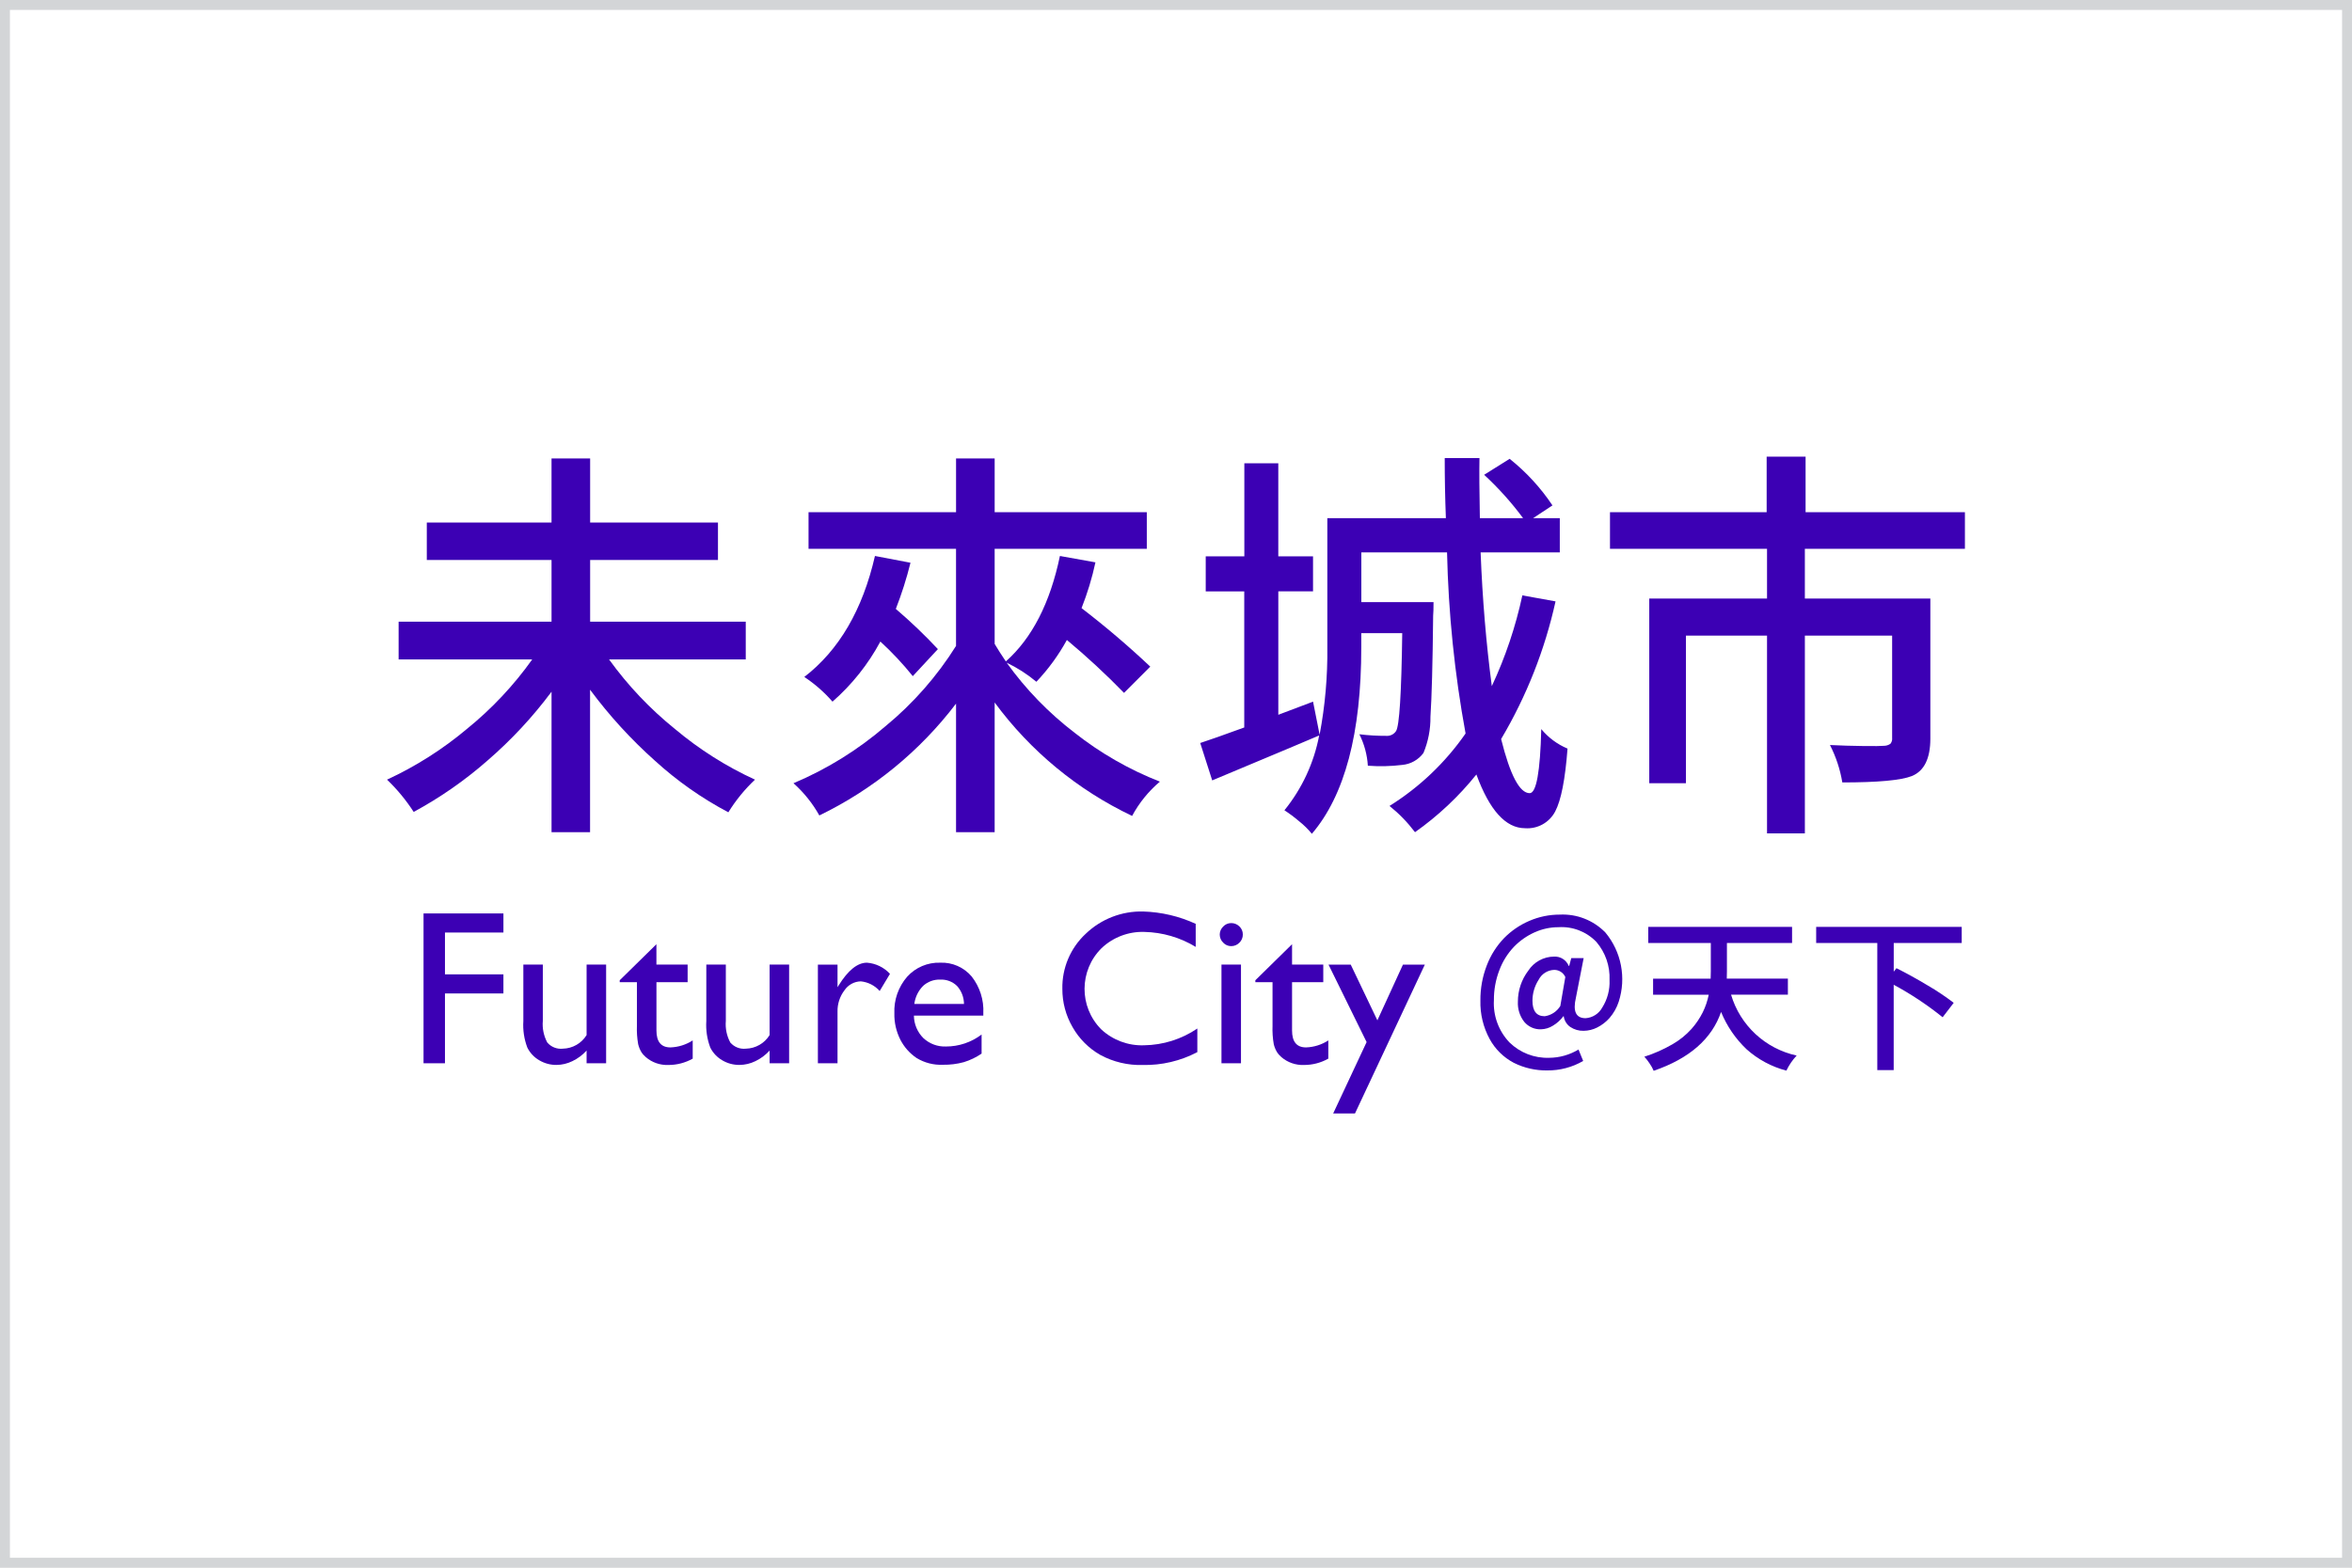
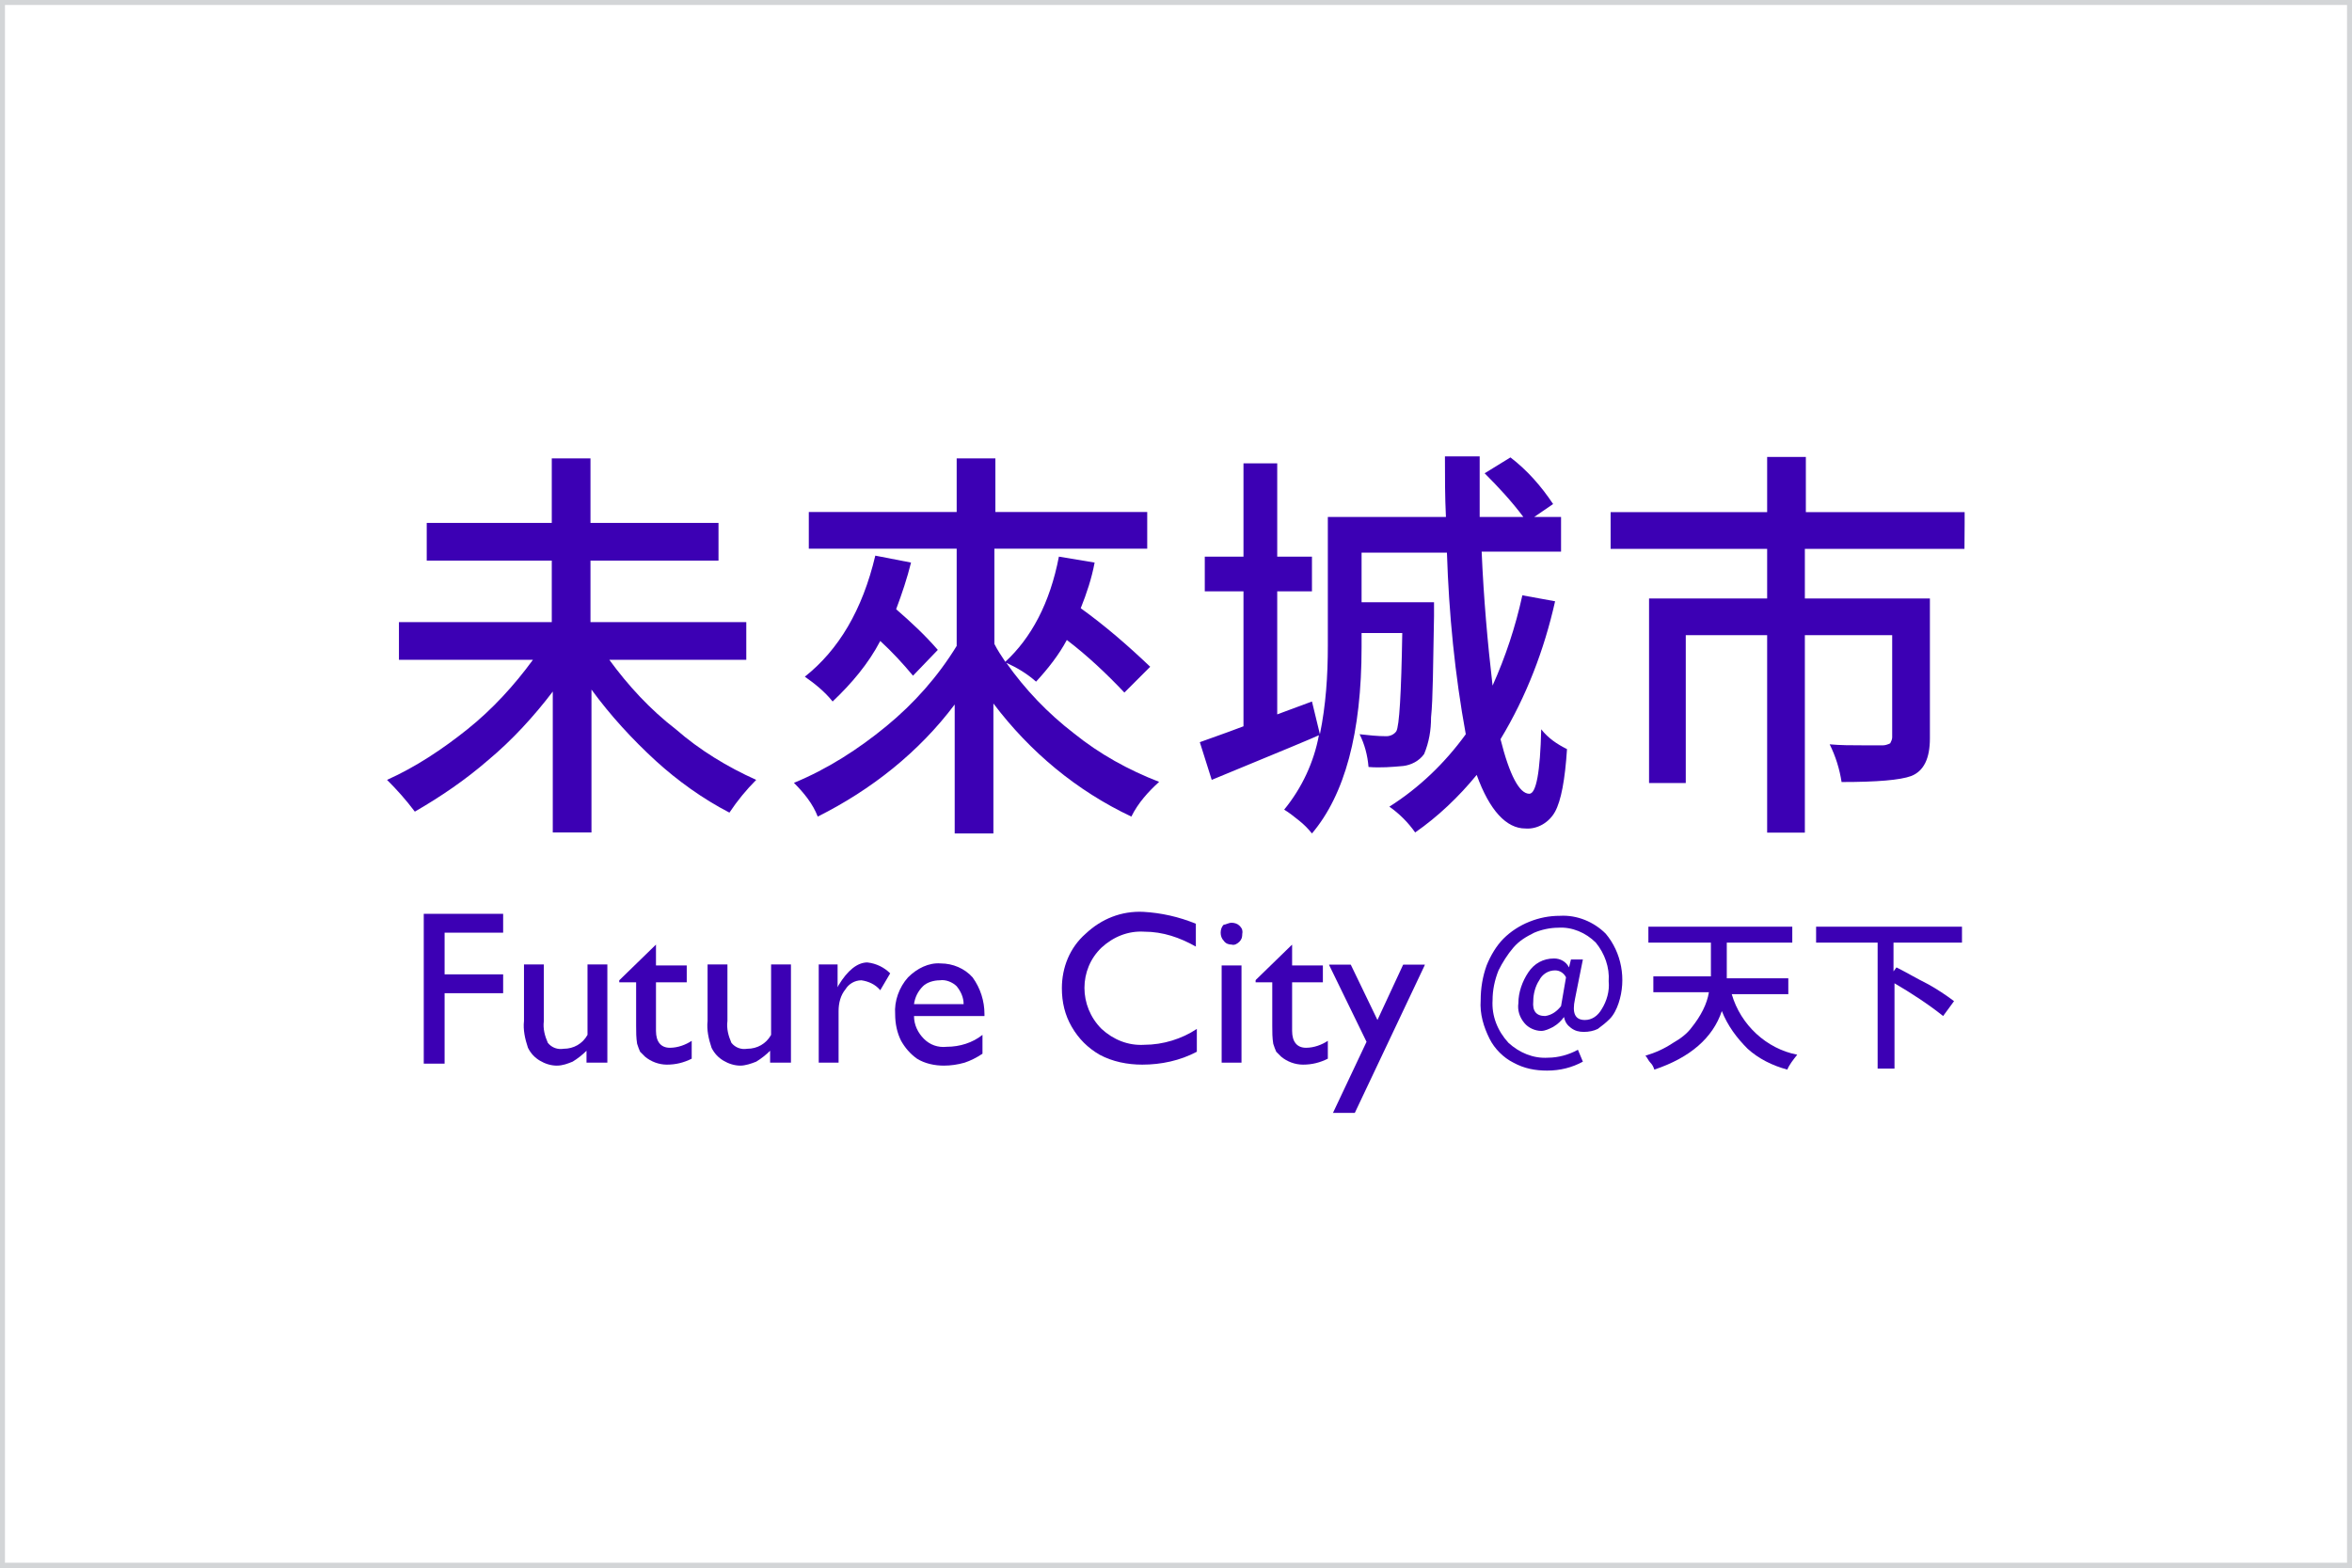
- <svg xmlns="http://www.w3.org/2000/svg" xmlns:xlink="http://www.w3.org/1999/xlink" width="237px" height="158px" viewBox="0 0 237 158" version="1.1">
-   <defs>
-     <polygon id="path-1" points="0.451 0.189 36.248 0.189 36.248 38.177 0.451 38.177" />
-     <polygon id="path-3" points="0 67.232 159.015 67.232 159.015 1.006 0 1.006" />
-   </defs>
-   <g id="4-1-4" stroke="none" stroke-width="1" fill="none" fill-rule="evenodd">
-     <rect id="Rectangle-Copy-2" stroke="#D3D5D7" fill="#FFFFFF" x="0.5" y="0.5" width="236" height="157" />
+ <svg xmlns="http://www.w3.org/2000/svg" version="1.1" id="圖層_1" x="0px" y="0px" viewBox="0 0 237 158" style="enable-background:new 0 0 237 158;" xml:space="preserve">
+   <style type="text/css">
+ 	.st0{fill-rule:evenodd;clip-rule:evenodd;fill:#FFFFFF;stroke:#D3D5D7;}
+ 	.st1{fill-rule:evenodd;clip-rule:evenodd;fill:#3C00B4;}
+ 	.st2{filter:url(#Adobe_OpacityMaskFilter);}
+ 	.st3{fill-rule:evenodd;clip-rule:evenodd;fill:#FFFFFF;}
+ 	.st4{mask:url(#mask-2_1_);fill-rule:evenodd;clip-rule:evenodd;fill:#3C00B4;}
+ 	.st5{filter:url(#Adobe_OpacityMaskFilter_1_);}
+ 	.st6{mask:url(#mask-4_1_);fill-rule:evenodd;clip-rule:evenodd;fill:#3C00B4;}
+ 	.st7{filter:url(#Adobe_OpacityMaskFilter_2_);}
+ 	.st8{mask:url(#mask-4_2_);fill-rule:evenodd;clip-rule:evenodd;fill:#3C00B4;}
+ 	.st9{filter:url(#Adobe_OpacityMaskFilter_3_);}
+ 	.st10{mask:url(#mask-4_3_);fill-rule:evenodd;clip-rule:evenodd;fill:#3C00B4;}
+ </style>
+   <g id="_x34_-1-4">
+     <polygon id="Fill-1_1_" class="st0" points="0,158 237,158 237,0 0,0  " />
    <g id="Group-34" transform="translate(39, 45)">
-       <path d="M36.146,21.463 L22.373,21.463 C24.267,24.09 26.505,26.451 29.027,28.483 C31.47,30.534 34.177,32.247 37.077,33.577 C36.042,34.552 35.14,35.659 34.392,36.868 C31.718,35.456 29.234,33.71 26.999,31.673 C24.58,29.516 22.388,27.117 20.458,24.512 L20.458,38.873 L16.576,38.873 L16.576,24.715 C14.682,27.258 12.516,29.586 10.116,31.658 C7.841,33.656 5.349,35.39 2.685,36.83 C1.919,35.645 1.019,34.553 0,33.577 C2.898,32.237 5.605,30.517 8.051,28.463 C10.55,26.439 12.763,24.085 14.627,21.463 L1.167,21.463 L1.167,17.654 L16.576,17.654 L16.576,11.436 L4.007,11.436 L4.007,7.665 L16.575,7.665 L16.575,1.208 L20.465,1.208 L20.465,7.665 L33.346,7.665 L33.346,11.436 L20.465,11.436 L20.465,17.654 L36.146,17.654 L36.146,21.463 Z" id="Fill-1" fill="#3C00B4" />
-       <path d="M49.165,11.034 L52.745,11.716 C52.354,13.298 51.861,14.853 51.267,16.369 C52.754,17.639 54.171,18.992 55.507,20.421 L52.978,23.145 C51.978,21.902 50.886,20.737 49.711,19.658 C48.479,21.951 46.846,24.003 44.887,25.716 C44.058,24.762 43.102,23.925 42.046,23.228 C45.546,20.527 47.919,16.463 49.165,11.034 M76.907,22.186 L74.263,24.833 C72.438,22.957 70.516,21.177 68.505,19.5 C67.666,21.03 66.633,22.446 65.431,23.712 C64.516,22.948 63.51,22.302 62.435,21.787 C64.355,24.465 66.662,26.844 69.277,28.847 C71.885,30.905 74.784,32.567 77.877,33.778 C76.735,34.744 75.786,35.916 75.078,37.233 C69.589,34.622 64.83,30.696 61.227,25.801 L61.227,38.873 L57.336,38.873 L57.336,25.916 C53.694,30.704 48.975,34.565 43.561,37.186 C42.879,35.966 41.999,34.869 40.956,33.938 C44.321,32.519 47.445,30.584 50.214,28.202 C53.009,25.903 55.414,23.167 57.335,20.099 L57.335,10.312 L42.473,10.312 L42.473,6.621 L57.337,6.621 L57.337,1.208 L61.228,1.208 L61.228,6.621 L76.558,6.621 L76.558,10.312 L61.227,10.312 L61.227,19.898 C61.562,20.461 61.938,21.05 62.355,21.663 C65,19.311 66.817,15.768 67.803,11.034 L71.382,11.677 C71.044,13.251 70.575,14.793 69.982,16.29 C72.389,18.136 74.7,20.105 76.907,22.186" id="Fill-3" fill="#3C00B4" />
-       <path d="M114.4,15.006 L117.745,15.61 C116.666,20.496 114.815,25.181 112.261,29.484 C113.168,33.121 114.128,34.94 115.139,34.94 C115.81,34.94 116.2,32.786 116.306,28.481 C117.017,29.341 117.924,30.016 118.952,30.447 C118.719,33.549 118.304,35.662 117.708,36.787 C117.122,37.904 115.93,38.566 114.672,38.472 C112.726,38.472 111.093,36.666 109.769,33.057 C107.99,35.275 105.907,37.232 103.584,38.872 C102.84,37.888 101.977,36.999 101.015,36.227 C104.039,34.338 106.647,31.853 108.679,28.925 C107.572,22.9 106.948,16.797 106.812,10.673 L98.176,10.673 L98.176,15.686 L105.45,15.686 C105.45,16.329 105.437,16.784 105.411,17.05 C105.36,21.917 105.269,25.313 105.139,27.238 C105.156,28.49 104.916,29.733 104.435,30.889 C103.927,31.579 103.148,32.016 102.296,32.092 C101.146,32.234 99.987,32.26 98.832,32.172 C98.764,31.068 98.473,29.992 97.977,29.003 C98.879,29.114 99.789,29.167 100.7,29.163 C101.087,29.191 101.458,29.006 101.673,28.682 C102.008,28.174 102.216,24.885 102.296,18.814 L98.17,18.814 L98.17,20.223 C98.17,28.887 96.509,35.157 93.19,39.035 C92.809,38.567 92.379,38.144 91.906,37.771 C91.437,37.371 90.943,37 90.426,36.664 C92.199,34.479 93.401,31.887 93.927,29.124 C93.512,29.311 89.919,30.821 83.149,33.653 L81.942,29.884 C82.771,29.615 84.25,29.094 86.377,28.319 L86.377,14.604 L82.495,14.604 L82.495,11.069 L86.386,11.069 L86.386,1.689 L89.808,1.689 L89.808,11.069 L93.308,11.069 L93.308,14.599 L89.81,14.599 L89.81,27.039 L93.31,25.716 L93.971,29.046 C94.525,26.123 94.786,23.154 94.749,20.18 L94.749,7.224 L106.695,7.224 C106.617,5.218 106.577,3.199 106.578,1.166 L110.079,1.166 C110.054,2.53 110.066,4.55 110.119,7.224 L114.475,7.224 C113.306,5.647 111.992,4.184 110.551,2.852 L113.12,1.242 C114.791,2.575 116.246,4.159 117.434,5.937 L115.488,7.22 L118.173,7.22 L118.173,10.673 L110.195,10.673 C110.377,15.352 110.753,19.845 111.323,24.151 C112.691,21.228 113.722,18.161 114.4,15.006" id="Fill-5" fill="#3C00B4" />
+       <path id="Fill-1" class="st1" d="M36.1,21.5H22.4c1.9,2.6,4.1,5,6.7,7c2.4,2.1,5.2,3.8,8.1,5.1c-1,1-1.9,2.1-2.7,3.3    c-2.7-1.4-5.2-3.2-7.4-5.2c-2.4-2.2-4.6-4.6-6.5-7.2v14.4h-3.9V24.7c-1.9,2.5-4.1,4.9-6.5,6.9c-2.3,2-4.8,3.7-7.4,5.2    C1.9,35.6,1,34.6,0,33.6c2.9-1.3,5.6-3.1,8.1-5.1c2.5-2,4.7-4.4,6.6-7H1.2v-3.8h15.4v-6.2H4V7.7h12.6V1.2h3.9v6.5h12.9v3.8H20.5    v6.2h15.7V21.5z" />
+       <path id="Fill-3" class="st1" d="M49.2,11l3.6,0.7c-0.4,1.6-0.9,3.1-1.5,4.7c1.5,1.3,2.9,2.6,4.2,4.1L53,23.1    c-1-1.2-2.1-2.4-3.3-3.5c-1.2,2.3-2.9,4.3-4.8,6.1c-0.8-1-1.8-1.8-2.8-2.5C45.5,20.5,47.9,16.5,49.2,11 M76.9,22.2l-2.6,2.6    c-1.8-1.9-3.7-3.7-5.8-5.3c-0.8,1.5-1.9,2.9-3.1,4.2c-0.9-0.8-1.9-1.4-3-1.9c1.9,2.7,4.2,5.1,6.8,7.1c2.6,2.1,5.5,3.7,8.6,4.9    c-1.1,1-2.1,2.1-2.8,3.5c-5.5-2.6-10.2-6.5-13.9-11.4v13.1h-3.9v-13c-3.6,4.8-8.4,8.6-13.8,11.3C42.9,36,42,34.9,41,33.9    c3.4-1.4,6.5-3.4,9.3-5.7c2.8-2.3,5.2-5,7.1-8.1v-9.8H42.5V6.6h14.9V1.2h3.9v5.4h15.3v3.7H61.2v9.6c0.3,0.6,0.7,1.2,1.1,1.8    c2.6-2.4,4.5-5.9,5.4-10.6l3.6,0.6c-0.3,1.6-0.8,3.1-1.4,4.6C72.4,18.1,74.7,20.1,76.9,22.2" />
+       <path id="Fill-5" class="st1" d="M114.4,15l3.3,0.6c-1.1,4.9-2.9,9.6-5.5,13.9c0.9,3.6,1.9,5.5,2.9,5.5c0.7,0,1.1-2.2,1.2-6.5    c0.7,0.9,1.6,1.5,2.6,2c-0.2,3.1-0.6,5.2-1.2,6.3c-0.6,1.1-1.8,1.8-3,1.7c-1.9,0-3.6-1.8-4.9-5.4c-1.8,2.2-3.9,4.2-6.2,5.8    c-0.7-1-1.6-1.9-2.6-2.6c3-1.9,5.6-4.4,7.7-7.3c-1.1-6-1.7-12.1-1.9-18.3h-8.6v5h7.3c0,0.6,0,1.1,0,1.4c-0.1,4.9-0.1,8.3-0.3,10.2    c0,1.3-0.2,2.5-0.7,3.7c-0.5,0.7-1.3,1.1-2.1,1.2c-1.1,0.1-2.3,0.2-3.5,0.1C98.8,31.1,98.5,30,98,29c0.9,0.1,1.8,0.2,2.7,0.2    c0.4,0,0.8-0.2,1-0.5c0.3-0.5,0.5-3.8,0.6-9.9h-4.1v1.4c0,8.7-1.7,14.9-5,18.8c-0.4-0.5-0.8-0.9-1.3-1.3c-0.5-0.4-1-0.8-1.5-1.1    c1.8-2.2,3-4.8,3.5-7.5c-0.4,0.2-4,1.7-10.8,4.5l-1.2-3.8c0.8-0.3,2.3-0.8,4.4-1.6V14.6h-3.9v-3.5h3.9V1.7h3.4v9.4h3.5v3.5h-3.5    V27l3.5-1.3L94,29c0.6-2.9,0.8-5.9,0.8-8.9v-13h11.9c-0.1-2-0.1-4-0.1-6.1h3.5c0,1.4,0,3.4,0,6.1h4.4c-1.2-1.6-2.5-3-3.9-4.4    l2.6-1.6c1.7,1.3,3.1,2.9,4.3,4.7l-1.9,1.3h2.7v3.5h-8c0.2,4.7,0.6,9.2,1.1,13.5C112.7,21.2,113.7,18.2,114.4,15" />
      <g id="Group-9" transform="translate(122.7673, 0.817107)">
-         <mask id="mask-2" fill="white">
-           <use xlink:href="#path-1" />
+         <g id="Clip-8">
+ 			</g>
+         <defs>
+           <filter id="Adobe_OpacityMaskFilter" filterUnits="userSpaceOnUse" x="0.5" y="0.2" width="35.8" height="38">
+             <feColorMatrix type="matrix" values="1 0 0 0 0  0 1 0 0 0  0 0 1 0 0  0 0 0 1 0" />
+           </filter>
+         </defs>
+         <mask maskUnits="userSpaceOnUse" x="0.5" y="0.2" width="35.8" height="38" id="mask-2_1_">
+           <g class="st2">
+             <polygon id="path-1_1_" class="st3" points="0.5,0.2 36.2,0.2 36.2,38.2 0.5,38.2      " />
+           </g>
        </mask>
-         <g id="Clip-8" />
-         <path d="M36.248,9.496 L20.1,9.496 L20.1,14.509 L32.745,14.509 L32.745,28.628 C32.745,30.634 32.122,31.891 30.878,32.399 C29.788,32.827 27.454,33.041 23.875,33.041 C23.656,31.726 23.237,30.455 22.63,29.27 C23.72,29.324 24.834,29.358 25.976,29.371 C27.117,29.384 27.804,29.377 28.039,29.351 C28.28,29.355 28.518,29.284 28.719,29.149 C28.857,28.98 28.92,28.762 28.894,28.546 L28.894,18.24 L20.101,18.24 L20.101,38.177 L16.288,38.177 L16.288,18.24 L8.117,18.24 L8.117,33.122 L4.421,33.122 L4.421,14.509 L16.288,14.509 L16.288,9.496 L0.451,9.496 L0.451,5.804 L16.25,5.804 L16.25,0.189 L20.173,0.189 L20.173,5.804 L36.244,5.804 L36.244,9.496 L36.248,9.496 Z" id="Fill-7" fill="#3C00B4" mask="url(#mask-2)" />
+         <path id="Fill-7" class="st4" d="M36.2,9.5H20.1v5h12.6v14.1c0,2-0.6,3.3-1.9,3.8c-1.1,0.4-3.4,0.6-7,0.6     c-0.2-1.3-0.6-2.6-1.2-3.8c1.1,0.1,2.2,0.1,3.3,0.1c1.1,0,1.8,0,2.1,0c0.2,0,0.5-0.1,0.7-0.2c0.1-0.2,0.2-0.4,0.2-0.6V18.2h-8.8     v19.9h-3.8V18.2H8.1v14.9H4.4V14.5h11.9v-5H0.5V5.8h15.8V0.2h3.9v5.6h16.1L36.2,9.5L36.2,9.5z" />
      </g>
-       <path d="M116.654,57.421 C117.306,57.327 117.883,56.948 118.226,56.386 L118.73,53.467 C118.53,53.034 118.1,52.753 117.622,52.749 C116.954,52.767 116.347,53.147 116.043,53.743 C115.636,54.373 115.42,55.107 115.419,55.856 C115.42,56.899 115.833,57.42 116.654,57.421 M116.914,62.883 C115.742,62.901 114.583,62.639 113.534,62.114 C112.506,61.572 111.66,60.739 111.104,59.717 C110.458,58.527 110.136,57.188 110.173,55.833 C110.162,54.621 110.382,53.42 110.82,52.291 C111.211,51.267 111.803,50.332 112.563,49.543 C113.292,48.803 114.159,48.212 115.115,47.805 C116.082,47.389 117.125,47.176 118.178,47.179 C119.896,47.095 121.566,47.753 122.767,48.983 C124.38,50.924 124.887,53.556 124.111,55.958 C123.916,56.56 123.601,57.116 123.188,57.595 C122.837,57.992 122.415,58.318 121.942,58.556 C121.519,58.771 121.052,58.886 120.578,58.89 C120.101,58.905 119.631,58.77 119.234,58.506 C118.869,58.254 118.628,57.86 118.57,57.42 L118.537,57.42 C118.253,57.803 117.894,58.127 117.484,58.372 C117.121,58.602 116.7,58.729 116.268,58.739 C115.624,58.76 115.004,58.483 114.591,57.988 C114.139,57.408 113.911,56.684 113.951,55.95 C113.949,54.823 114.316,53.728 114.997,52.83 C115.57,51.95 116.547,51.417 117.597,51.41 C118.238,51.377 118.829,51.753 119.072,52.346 L119.12,52.346 L119.331,51.561 L120.578,51.561 L119.798,55.547 C119.475,56.928 119.798,57.618 120.771,57.619 C121.476,57.573 122.109,57.169 122.449,56.551 C122.971,55.723 123.229,54.755 123.185,53.777 C123.247,52.371 122.772,50.995 121.856,49.927 C120.862,48.896 119.463,48.354 118.032,48.448 C117.199,48.448 116.376,48.628 115.618,48.973 C114.839,49.325 114.136,49.82 113.543,50.435 C112.906,51.11 112.41,51.905 112.085,52.774 C111.713,53.738 111.526,54.764 111.534,55.798 C111.444,57.377 112.014,58.921 113.107,60.066 C114.169,61.102 115.609,61.66 117.093,61.611 C118.139,61.606 119.163,61.317 120.059,60.776 L120.529,61.929 C119.431,62.565 118.183,62.895 116.914,62.883" id="Fill-10" fill="#3C00B4" />
-       <path d="M141.151,55.245 L135.429,55.245 C136.347,58.346 138.881,60.698 142.041,61.384 C141.621,61.834 141.27,62.348 141.004,62.904 C139.519,62.515 138.148,61.779 137.002,60.758 C135.885,59.699 135.006,58.415 134.424,56.99 C133.495,59.707 131.232,61.684 127.633,62.921 C127.523,62.66 127.385,62.41 127.22,62.178 C127.064,61.938 126.887,61.712 126.694,61.501 C127.679,61.187 128.628,60.767 129.522,60.249 C130.244,59.837 130.895,59.313 131.45,58.695 C131.896,58.192 132.274,57.632 132.576,57.032 C132.854,56.468 133.056,55.87 133.181,55.253 L127.574,55.253 L127.574,53.633 L133.374,53.633 C133.386,53.466 133.391,53.216 133.391,52.882 L133.391,50.038 L127.087,50.038 L127.087,48.418 L141.578,48.418 L141.578,50.038 L135.014,50.038 L135.014,52.895 C135.014,53.231 135.009,53.475 134.999,53.629 L141.157,53.629 L141.157,55.245 L141.151,55.245 Z" id="Fill-12" fill="#3C00B4" />
-       <path d="M158.678,50.037 L151.823,50.037 L151.823,52.931 L152.098,52.58 C153.081,53.07 154.134,53.651 155.258,54.325 C156.163,54.851 157.034,55.435 157.866,56.071 L156.75,57.524 C155.21,56.284 153.559,55.187 151.819,54.249 L151.819,62.853 L150.166,62.853 L150.166,50.037 L144.007,50.037 L144.007,48.417 L158.673,48.417 L158.673,50.037 L158.678,50.037 Z" id="Fill-14" fill="#3C00B4" />
-       <polygon id="Fill-16" fill="#3C00B4" points="3.678 47.061 11.728 47.061 11.728 48.985 5.837 48.985 5.837 53.201 11.727 53.201 11.727 55.125 5.837 55.125 5.837 62.162 3.678 62.162" />
-       <path d="M20.109,62.162 L20.109,60.881 C19.705,61.326 19.219,61.69 18.677,61.948 C18.177,62.194 17.628,62.325 17.072,62.33 C16.461,62.334 15.861,62.172 15.337,61.86 C14.821,61.561 14.404,61.117 14.138,60.584 C13.814,59.73 13.676,58.819 13.735,57.908 L13.735,52.216 L15.698,52.216 L15.698,57.885 C15.631,58.642 15.788,59.401 16.147,60.071 C16.537,60.524 17.125,60.757 17.72,60.691 C18.698,60.669 19.598,60.152 20.109,59.319 L20.109,52.216 L22.076,52.216 L22.076,62.162 L20.109,62.162 Z" id="Fill-18" fill="#3C00B4" />
-       <path d="M23.447,53.795 L27.144,50.164 L27.144,52.217 L30.289,52.217 L30.289,53.991 L27.147,53.991 L27.147,58.858 C27.147,59.998 27.619,60.567 28.563,60.563 C29.359,60.535 30.132,60.292 30.801,59.858 L30.801,61.696 C30.045,62.12 29.192,62.341 28.325,62.334 C27.503,62.362 26.701,62.08 26.077,61.545 C25.895,61.392 25.737,61.212 25.612,61.009 C25.471,60.767 25.368,60.504 25.304,60.232 C25.198,59.627 25.156,59.013 25.179,58.4 L25.179,53.992 L23.447,53.992 L23.447,53.795 Z" id="Fill-20" fill="#3C00B4" />
-       <path d="M38.551,62.162 L38.551,60.881 C38.148,61.326 37.661,61.69 37.119,61.948 C36.618,62.195 36.067,62.325 35.509,62.33 C34.899,62.334 34.298,62.172 33.774,61.86 C33.259,61.561 32.841,61.117 32.574,60.584 C32.25,59.73 32.114,58.819 32.172,57.908 L32.172,52.216 L34.139,52.216 L34.139,57.885 C34.073,58.642 34.229,59.401 34.588,60.071 C34.978,60.524 35.566,60.757 36.161,60.691 C37.139,60.669 38.039,60.152 38.55,59.319 L38.55,52.216 L40.517,52.216 L40.517,62.162 L38.551,62.162 Z" id="Fill-22" fill="#3C00B4" />
-       <path d="M45.393,52.218 L45.393,54.499 L45.501,54.326 C46.451,52.792 47.402,52.025 48.354,52.025 C49.244,52.092 50.074,52.493 50.679,53.149 L49.641,54.879 C49.152,54.326 48.473,53.979 47.739,53.906 C47.074,53.921 46.46,54.259 46.09,54.812 C45.621,55.429 45.375,56.187 45.393,56.963 L45.393,62.163 L43.415,62.163 L43.415,52.218 L45.393,52.218 Z" id="Fill-24" fill="#3C00B4" />
-       <path d="M53.132,56.184 L58.137,56.184 C58.132,55.513 57.882,54.867 57.433,54.368 C56.984,53.93 56.372,53.699 55.747,53.73 C55.107,53.705 54.483,53.934 54.012,54.368 C53.528,54.861 53.219,55.499 53.132,56.184 L53.132,56.184 Z M60.084,57.359 L53.09,57.359 C53.098,58.212 53.442,59.027 54.047,59.629 C54.663,60.202 55.481,60.505 56.322,60.472 C57.618,60.473 58.878,60.048 59.911,59.265 L59.911,61.189 C59.358,61.567 58.75,61.859 58.11,62.053 C57.429,62.237 56.724,62.325 56.018,62.313 C55.083,62.355 54.158,62.118 53.359,61.631 C52.671,61.166 52.112,60.536 51.731,59.799 C51.311,58.975 51.1,58.06 51.121,57.135 C51.062,55.786 51.522,54.465 52.407,53.443 C53.257,52.499 54.48,51.981 55.749,52.025 C56.957,51.976 58.121,52.487 58.905,53.409 C59.734,54.461 60.153,55.779 60.084,57.117 L60.084,57.359 Z" id="Fill-26" fill="#3C00B4" />
-       <path d="M81.65,58.66 L81.65,61.038 C79.957,61.928 78.067,62.374 76.157,62.335 C74.662,62.381 73.181,62.031 71.865,61.318 C70.701,60.651 69.738,59.685 69.077,58.519 C68.397,57.347 68.042,56.015 68.049,54.66 C68.008,52.561 68.863,50.544 70.399,49.114 C71.954,47.62 74.043,46.81 76.2,46.866 C78.026,46.921 79.825,47.344 81.486,48.109 L81.486,50.433 C79.922,49.483 78.136,48.963 76.306,48.924 C74.71,48.873 73.159,49.462 71.998,50.562 C69.73,52.808 69.712,56.468 71.958,58.736 C71.962,58.741 71.967,58.745 71.972,58.75 C73.141,59.834 74.692,60.41 76.285,60.35 C78.199,60.323 80.065,59.735 81.65,58.66" id="Fill-28" fill="#3C00B4" />
-       <mask id="mask-4" fill="white">
-         <use xlink:href="#path-3" />
+       <path id="Fill-10" class="st1" d="M116.7,57.4c0.7-0.1,1.2-0.5,1.6-1l0.5-2.9c-0.2-0.4-0.6-0.7-1.1-0.7c-0.7,0-1.3,0.4-1.6,1    c-0.4,0.6-0.6,1.4-0.6,2.1C115.4,56.9,115.8,57.4,116.7,57.4 M116.9,62.9c-1.2,0-2.3-0.2-3.4-0.8c-1-0.5-1.9-1.4-2.4-2.4    c-0.6-1.2-1-2.5-0.9-3.9c0-1.2,0.2-2.4,0.6-3.5c0.4-1,1-2,1.7-2.7c0.7-0.7,1.6-1.3,2.6-1.7c1-0.4,2-0.6,3.1-0.6    c1.7-0.1,3.4,0.6,4.6,1.8c1.6,1.9,2.1,4.6,1.3,7c-0.2,0.6-0.5,1.2-0.9,1.6c-0.4,0.4-0.8,0.7-1.2,1c-0.4,0.2-0.9,0.3-1.4,0.3    c-0.5,0-0.9-0.1-1.3-0.4c-0.4-0.3-0.6-0.6-0.7-1.1h0c-0.3,0.4-0.6,0.7-1.1,1c-0.4,0.2-0.8,0.4-1.2,0.4c-0.6,0-1.3-0.3-1.7-0.8    c-0.5-0.6-0.7-1.3-0.6-2c0-1.1,0.4-2.2,1-3.1c0.6-0.9,1.5-1.4,2.6-1.4c0.6,0,1.2,0.3,1.5,0.9h0l0.2-0.8h1.2l-0.8,4    c-0.3,1.4,0,2.1,1,2.1c0.7,0,1.3-0.4,1.7-1.1c0.5-0.8,0.8-1.8,0.7-2.8c0.1-1.4-0.4-2.8-1.3-3.9c-1-1-2.4-1.6-3.8-1.5    c-0.8,0-1.7,0.2-2.4,0.5c-0.8,0.4-1.5,0.8-2.1,1.5c-0.6,0.7-1.1,1.5-1.5,2.3c-0.4,1-0.6,2-0.6,3c-0.1,1.6,0.5,3.1,1.6,4.3    c1.1,1,2.5,1.6,4,1.5c1,0,2.1-0.3,3-0.8l0.5,1.2C119.4,62.6,118.2,62.9,116.9,62.9" />
+       <path id="Fill-12" class="st1" d="M141.2,55.2h-5.7c0.9,3.1,3.5,5.5,6.6,6.1c-0.4,0.5-0.8,1-1,1.5c-1.5-0.4-2.9-1.1-4-2.1    c-1.1-1.1-2-2.3-2.6-3.8c-0.9,2.7-3.2,4.7-6.8,5.9c-0.1-0.3-0.2-0.5-0.4-0.7c-0.2-0.2-0.3-0.5-0.5-0.7c1-0.3,1.9-0.7,2.8-1.3    c0.7-0.4,1.4-0.9,1.9-1.6c0.4-0.5,0.8-1.1,1.1-1.7c0.3-0.6,0.5-1.2,0.6-1.8h-5.6v-1.6h5.8c0-0.2,0-0.4,0-0.8V50h-6.3v-1.6h14.5V50    H135v2.9c0,0.3,0,0.6,0,0.7h6.2L141.2,55.2L141.2,55.2z" />
+       <path id="Fill-14" class="st1" d="M158.7,50h-6.9v2.9l0.3-0.4c1,0.5,2,1.1,3.2,1.7c0.9,0.5,1.8,1.1,2.6,1.7l-1.1,1.5    c-1.5-1.2-3.2-2.3-4.9-3.3v8.6h-1.7V50H144v-1.6h14.7L158.7,50L158.7,50z" />
+       <polygon id="Fill-16" class="st1" points="3.7,47.1 11.7,47.1 11.7,49 5.8,49 5.8,53.2 11.7,53.2 11.7,55.1 5.8,55.1 5.8,62.2     3.7,62.2   " />
+       <path id="Fill-18" class="st1" d="M20.1,62.2v-1.3c-0.4,0.4-0.9,0.8-1.4,1.1c-0.5,0.2-1,0.4-1.6,0.4c-0.6,0-1.2-0.2-1.7-0.5    c-0.5-0.3-0.9-0.7-1.2-1.3c-0.3-0.9-0.5-1.8-0.4-2.7v-5.7h2v5.7c-0.1,0.8,0.1,1.5,0.4,2.2c0.4,0.5,1,0.7,1.6,0.6    c1,0,1.9-0.5,2.4-1.4v-7.1h2v9.9H20.1z" />
+       <path id="Fill-20" class="st1" d="M23.4,53.8l3.7-3.6v2.1h3.1V54h-3.1v4.9c0,1.1,0.5,1.7,1.4,1.7c0.8,0,1.6-0.3,2.2-0.7v1.8    c-0.8,0.4-1.6,0.6-2.5,0.6c-0.8,0-1.6-0.3-2.2-0.8c-0.2-0.2-0.3-0.3-0.5-0.5c-0.1-0.2-0.2-0.5-0.3-0.8c-0.1-0.6-0.1-1.2-0.1-1.8    V54h-1.7V53.8z" />
+       <path id="Fill-22" class="st1" d="M38.6,62.2v-1.3c-0.4,0.4-0.9,0.8-1.4,1.1c-0.5,0.2-1.1,0.4-1.6,0.4c-0.6,0-1.2-0.2-1.7-0.5    c-0.5-0.3-0.9-0.7-1.2-1.3c-0.3-0.9-0.5-1.8-0.4-2.7v-5.7h2v5.7c-0.1,0.8,0.1,1.5,0.4,2.2c0.4,0.5,1,0.7,1.6,0.6    c1,0,1.9-0.5,2.4-1.4v-7.1h2v9.9H38.6z" />
+       <path id="Fill-24" class="st1" d="M45.4,52.2v2.3l0.1-0.2c0.9-1.5,1.9-2.3,2.9-2.3c0.9,0.1,1.7,0.5,2.3,1.1l-1,1.7    c-0.5-0.6-1.2-0.9-1.9-1c-0.7,0-1.3,0.4-1.6,0.9c-0.5,0.6-0.7,1.4-0.7,2.2v5.2h-2v-9.9H45.4z" />
+       <path id="Fill-26" class="st1" d="M53.1,56.2h5c0-0.7-0.3-1.3-0.7-1.8c-0.4-0.4-1.1-0.7-1.7-0.6c-0.6,0-1.3,0.2-1.7,0.6    C53.5,54.9,53.2,55.5,53.1,56.2L53.1,56.2z M60.1,57.4h-7c0,0.9,0.4,1.7,1,2.3c0.6,0.6,1.4,0.9,2.3,0.8c1.3,0,2.6-0.4,3.6-1.2v1.9    c-0.6,0.4-1.2,0.7-1.8,0.9c-0.7,0.2-1.4,0.3-2.1,0.3c-0.9,0-1.9-0.2-2.7-0.7c-0.7-0.5-1.2-1.1-1.6-1.8c-0.4-0.8-0.6-1.7-0.6-2.7    c-0.1-1.3,0.4-2.7,1.3-3.7c0.9-0.9,2.1-1.5,3.3-1.4c1.2,0,2.4,0.5,3.2,1.4c0.8,1.1,1.2,2.4,1.2,3.7V57.4z" />
+       <path id="Fill-28" class="st1" d="M81.6,58.7V61c-1.7,0.9-3.6,1.3-5.5,1.3c-1.5,0-3-0.3-4.3-1c-1.2-0.7-2.1-1.6-2.8-2.8    c-0.7-1.2-1-2.5-1-3.9c0-2.1,0.8-4.1,2.4-5.5c1.6-1.5,3.6-2.3,5.8-2.2c1.8,0.1,3.6,0.5,5.3,1.2v2.3c-1.6-0.9-3.3-1.5-5.2-1.5    c-1.6-0.1-3.1,0.5-4.3,1.6c-2.3,2.2-2.3,5.9,0,8.2c0,0,0,0,0,0c1.2,1.1,2.7,1.7,4.3,1.6C78.2,60.3,80.1,59.7,81.6,58.7" />
+       <g id="Clip-31">
+ 		</g>
+       <defs>
+         <filter id="Adobe_OpacityMaskFilter_1_" filterUnits="userSpaceOnUse" x="83.9" y="48" width="2.3" height="14.1">
+           <feColorMatrix type="matrix" values="1 0 0 0 0  0 1 0 0 0  0 0 1 0 0  0 0 0 1 0" />
+         </filter>
+       </defs>
+       <mask maskUnits="userSpaceOnUse" x="83.9" y="48" width="2.3" height="14.1" id="mask-4_1_">
+         <g class="st5">
+           <polygon id="path-3_1_" class="st3" points="0,67.2 159,67.2 159,1 0,1     " />
+         </g>
      </mask>
-       <g id="Clip-31" />
-       <path d="M84.082,62.163 L86.048,62.163 L86.048,52.217 L84.082,52.217 L84.082,62.163 Z M85.055,48.033 C85.366,48.028 85.666,48.149 85.887,48.368 C86.113,48.581 86.239,48.879 86.233,49.189 C86.236,49.499 86.111,49.796 85.887,50.011 C85.669,50.235 85.369,50.361 85.055,50.357 C84.751,50.357 84.46,50.229 84.255,50.005 C84.033,49.791 83.907,49.496 83.908,49.188 C83.909,48.885 84.034,48.594 84.255,48.383 C84.461,48.161 84.751,48.034 85.055,48.033 L85.055,48.033 Z" id="Fill-30" fill="#3C00B4" mask="url(#mask-4)" />
-       <path d="M87.497,53.795 L91.194,50.164 L91.194,52.217 L94.34,52.217 L94.34,53.991 L91.194,53.991 L91.194,58.858 C91.194,59.998 91.666,60.567 92.61,60.563 C93.406,60.535 94.18,60.292 94.848,59.858 L94.848,61.696 C94.093,62.12 93.239,62.341 92.372,62.334 C91.55,62.362 90.748,62.08 90.124,61.545 C89.942,61.392 89.784,61.212 89.659,61.009 C89.518,60.767 89.414,60.504 89.35,60.232 C89.245,59.627 89.204,59.013 89.227,58.4 L89.227,53.992 L87.497,53.992 L87.497,53.795 Z" id="Fill-32" fill="#3C00B4" mask="url(#mask-4)" />
-       <polygon id="Fill-33" fill="#3C00B4" mask="url(#mask-4)" points="102.369 52.218 104.575 52.218 97.531 67.232 95.333 67.232 98.707 60.027 94.868 52.218 97.107 52.218 99.792 57.835" />
+       <path id="Fill-30" class="st6" d="M84.1,62.2h2v-9.9h-2V62.2z M85.1,48c0.3,0,0.6,0.1,0.8,0.3c0.2,0.2,0.4,0.5,0.3,0.8    c0,0.3-0.1,0.6-0.3,0.8c-0.2,0.2-0.5,0.4-0.8,0.3c-0.3,0-0.6-0.1-0.8-0.4c-0.2-0.2-0.3-0.5-0.3-0.8c0-0.3,0.1-0.6,0.3-0.8    C84.5,48.2,84.8,48,85.1,48L85.1,48z" />
+       <defs>
+         <filter id="Adobe_OpacityMaskFilter_2_" filterUnits="userSpaceOnUse" x="87.5" y="50.2" width="7.4" height="12.2">
+           <feColorMatrix type="matrix" values="1 0 0 0 0  0 1 0 0 0  0 0 1 0 0  0 0 0 1 0" />
+         </filter>
+       </defs>
+       <mask maskUnits="userSpaceOnUse" x="87.5" y="50.2" width="7.4" height="12.2" id="mask-4_2_">
+         <g class="st7">
+           <polygon id="path-3_2_" class="st3" points="0,67.2 159,67.2 159,1 0,1     " />
+         </g>
+       </mask>
+       <path id="Fill-32" class="st8" d="M87.5,53.8l3.7-3.6v2.1h3.1V54h-3.1v4.9c0,1.1,0.5,1.7,1.4,1.7c0.8,0,1.6-0.3,2.2-0.7v1.8    c-0.8,0.4-1.6,0.6-2.5,0.6c-0.8,0-1.6-0.3-2.2-0.8c-0.2-0.2-0.3-0.3-0.5-0.5c-0.1-0.2-0.2-0.5-0.3-0.8c-0.1-0.6-0.1-1.2-0.1-1.8    V54h-1.7V53.8z" />
+       <defs>
+         <filter id="Adobe_OpacityMaskFilter_3_" filterUnits="userSpaceOnUse" x="94.9" y="52.2" width="9.7" height="15">
+           <feColorMatrix type="matrix" values="1 0 0 0 0  0 1 0 0 0  0 0 1 0 0  0 0 0 1 0" />
+         </filter>
+       </defs>
+       <mask maskUnits="userSpaceOnUse" x="94.9" y="52.2" width="9.7" height="15" id="mask-4_3_">
+         <g class="st9">
+           <polygon id="path-3_3_" class="st3" points="0,67.2 159,67.2 159,1 0,1     " />
+         </g>
+       </mask>
+       <polygon id="Fill-33" class="st10" points="102.4,52.2 104.6,52.2 97.5,67.2 95.3,67.2 98.7,60 94.9,52.2 97.1,52.2 99.8,57.8       " />
    </g>
  </g>
</svg>
